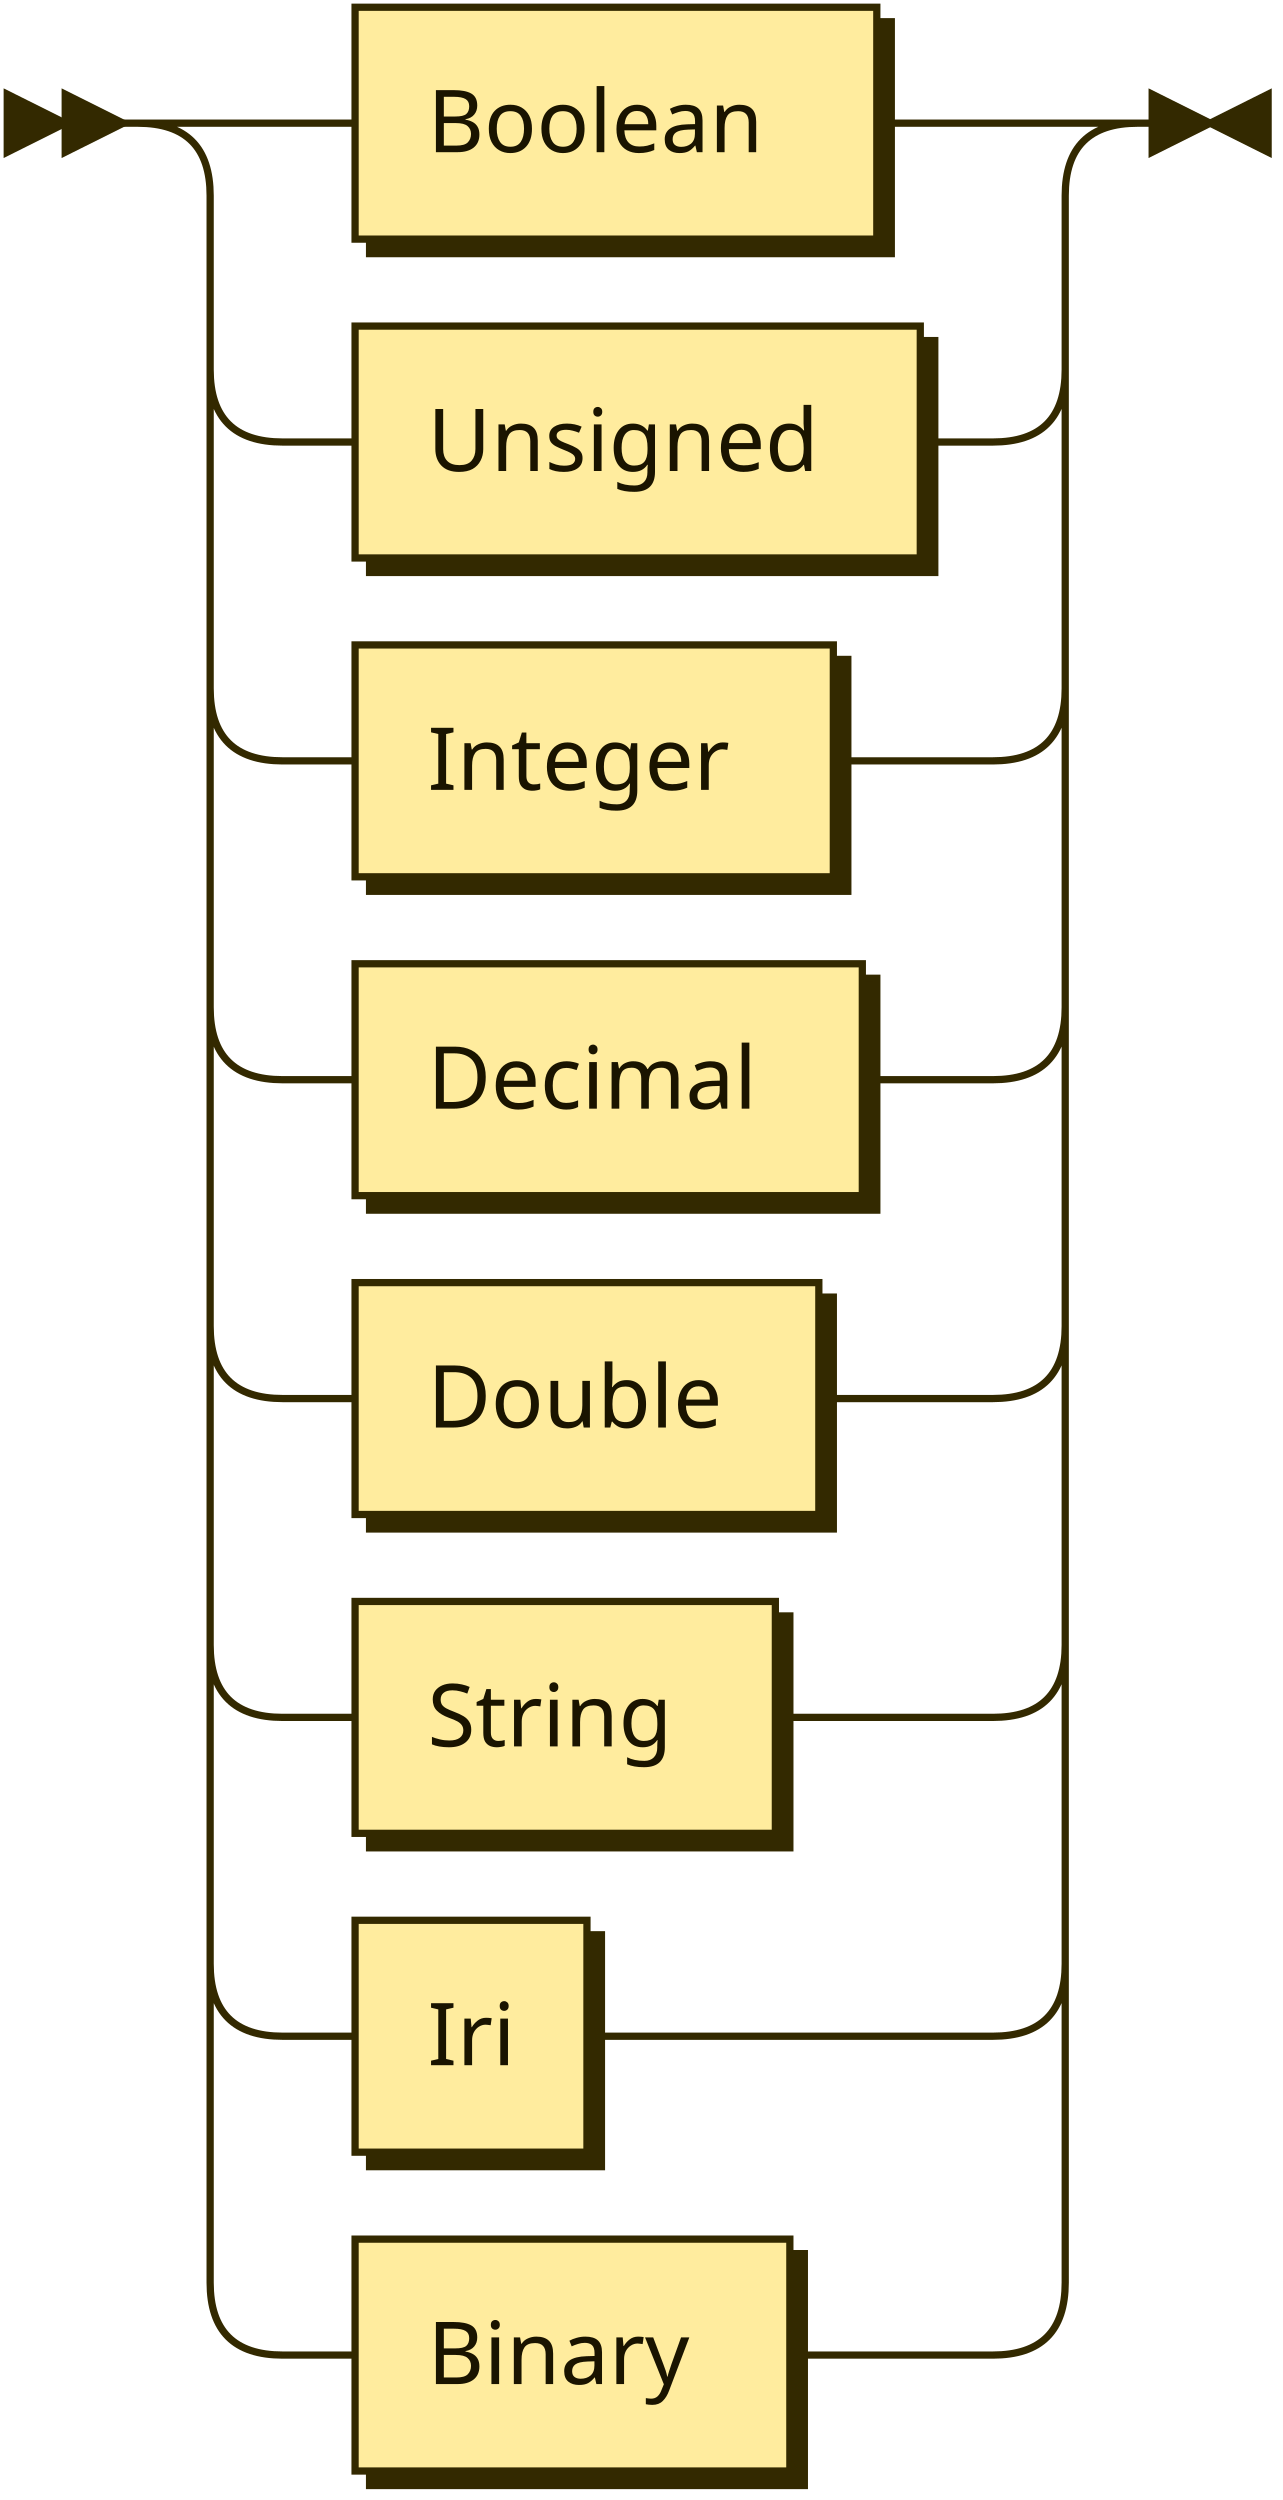
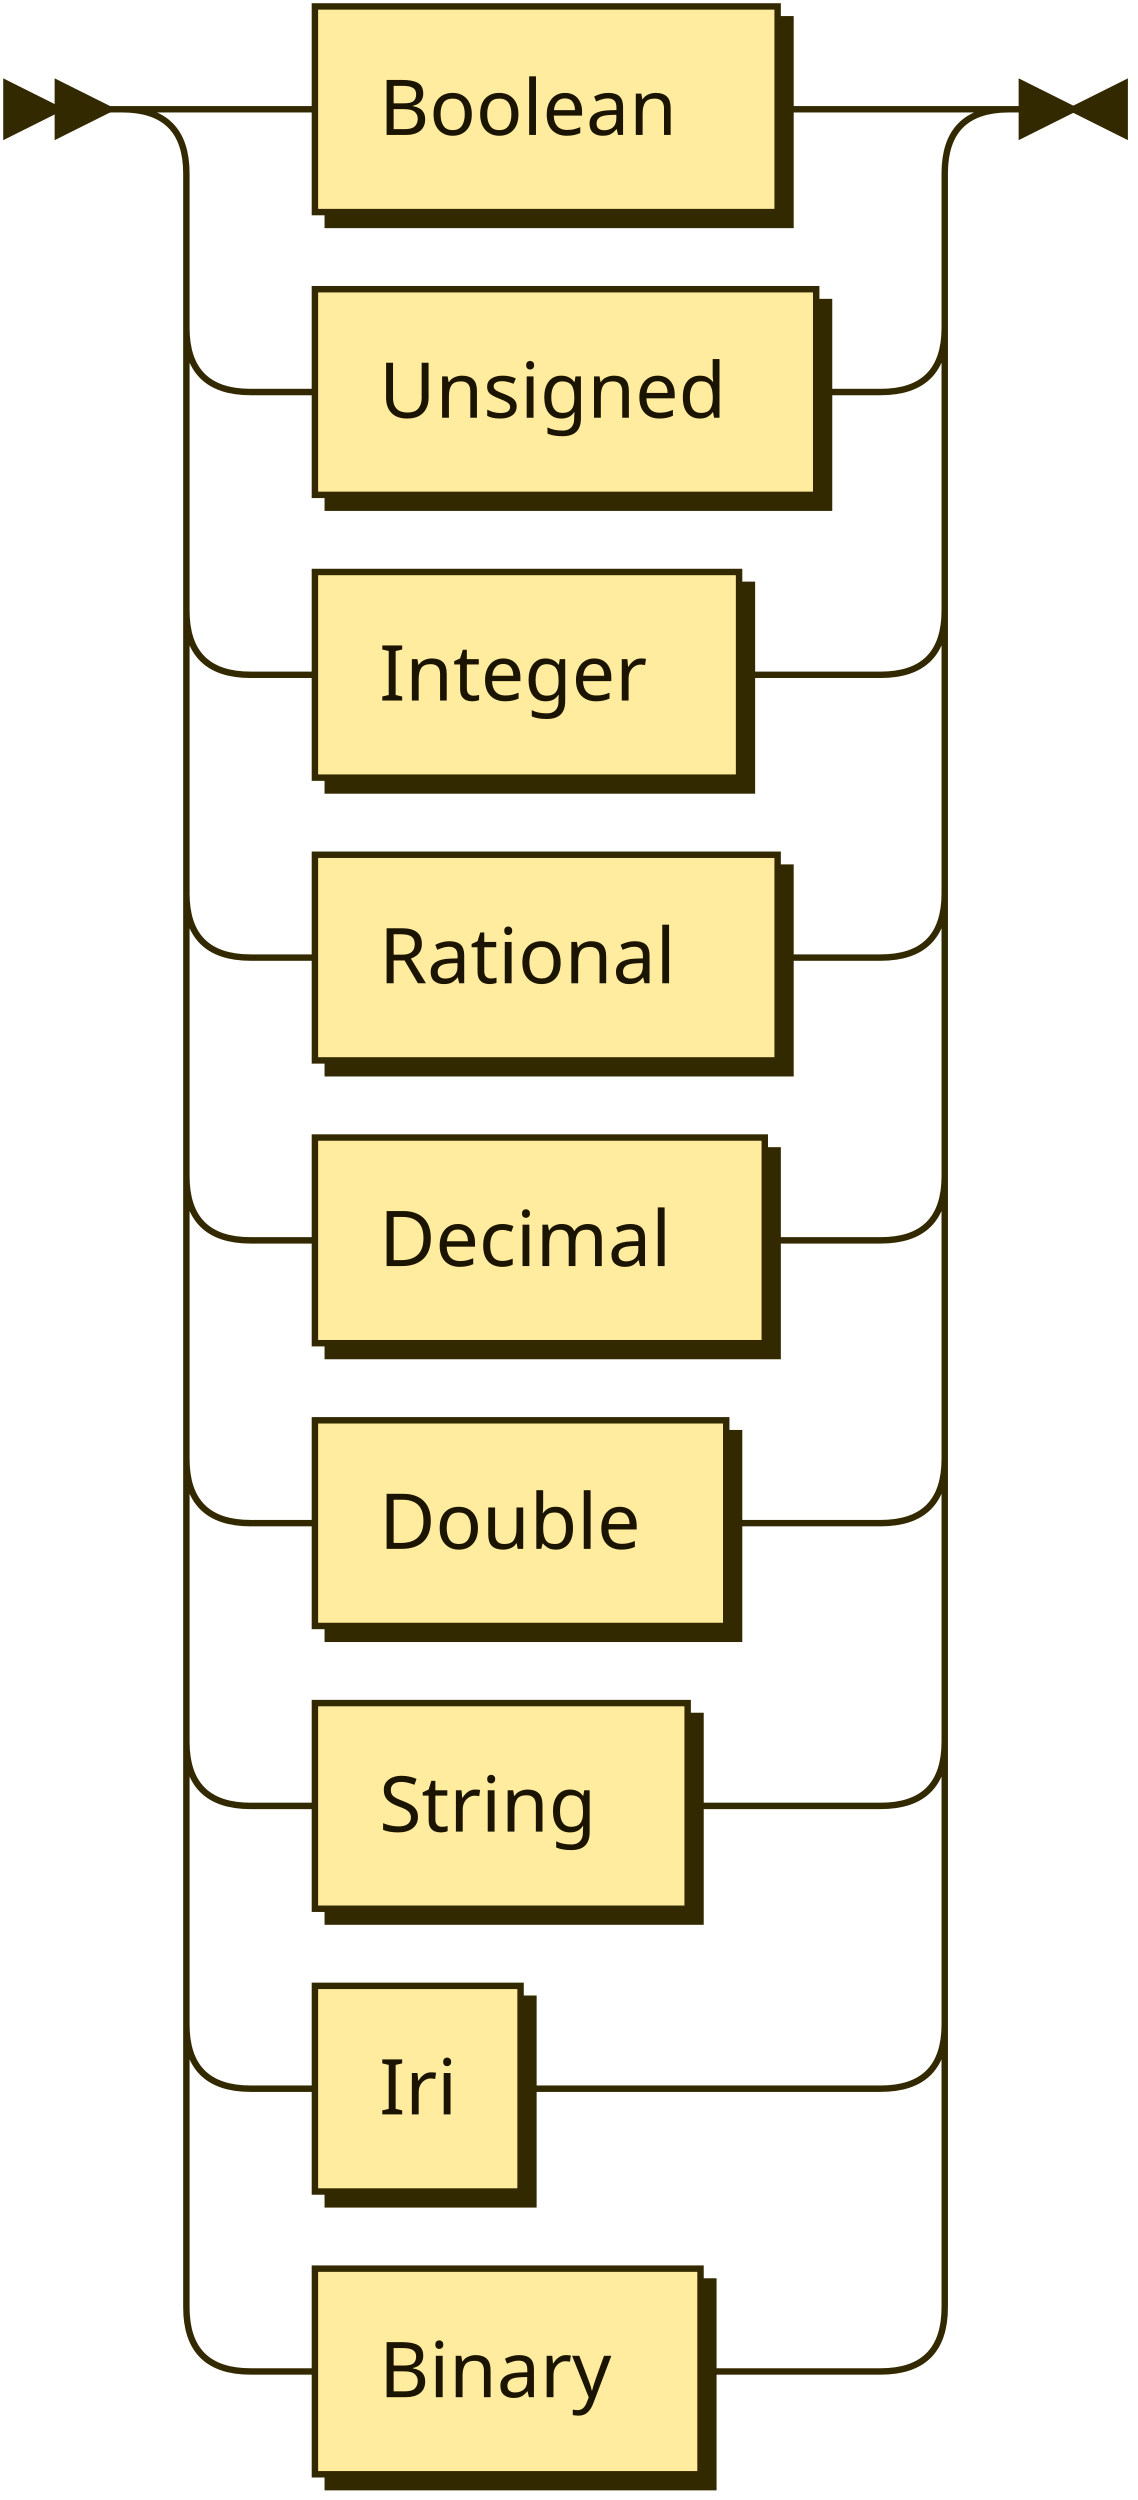
- <svg xmlns="http://www.w3.org/2000/svg" xmlns:xlink="http://www.w3.org/1999/xlink" width="177" height="345">
+ <svg xmlns="http://www.w3.org/2000/svg" xmlns:xlink="http://www.w3.org/1999/xlink" width="177" height="389">
  <defs>
    <style type="text/css">
    @namespace "http://www.w3.org/2000/svg";
    .line                 {fill: none; stroke: #332900; stroke-width: 1;}
    .bold-line            {stroke: #141000; shape-rendering: crispEdges; stroke-width: 2;}
    .thin-line            {stroke: #1F1800; shape-rendering: crispEdges}
    .filled               {fill: #332900; stroke: none;}
    text.terminal         {font-family: Verdana, Sans-serif;
                            font-size: 12px;
                            fill: #141000;
                            font-weight: bold;
                          }
    text.nonterminal      {font-family: Verdana, Sans-serif;
                            font-size: 12px;
                            fill: #1A1400;
                            font-weight: normal;
                          }
    text.regexp           {font-family: Verdana, Sans-serif;
                            font-size: 12px;
                            fill: #1F1800;
                            font-weight: normal;
                          }
    rect, circle, polygon {fill: #332900; stroke: #332900;}
    rect.terminal         {fill: #FFDB4D; stroke: #332900; stroke-width: 1;}
    rect.nonterminal      {fill: #FFEC9E; stroke: #332900; stroke-width: 1;}
    rect.text             {fill: none; stroke: none;}
    polygon.regexp        {fill: #FFF4C7; stroke: #332900; stroke-width: 1;}
  </style>
  </defs>
  <polygon points="9 17 1 13 1 21" />
  <polygon points="17 17 9 13 9 21" />
  <a xlink:href="#Boolean" xlink:title="Boolean">
    <rect x="51" y="3" width="72" height="32" />
    <rect x="49" y="1" width="72" height="32" class="nonterminal" />
    <text class="nonterminal" x="59" y="21">Boolean</text>
  </a>
  <a xlink:href="#Unsigned" xlink:title="Unsigned">
    <rect x="51" y="47" width="78" height="32" />
    <rect x="49" y="45" width="78" height="32" class="nonterminal" />
    <text class="nonterminal" x="59" y="65">Unsigned</text>
  </a>
  <a xlink:href="#Integer" xlink:title="Integer">
    <rect x="51" y="91" width="66" height="32" />
    <rect x="49" y="89" width="66" height="32" class="nonterminal" />
    <text class="nonterminal" x="59" y="109">Integer</text>
  </a>
+   <a xlink:href="#Rational" xlink:title="Rational">
+     <rect x="51" y="135" width="72" height="32" />
+     <rect x="49" y="133" width="72" height="32" class="nonterminal" />
+     <text class="nonterminal" x="59" y="153">Rational</text>
+   </a>
  <a xlink:href="#Decimal" xlink:title="Decimal">
-     <rect x="51" y="135" width="70" height="32" />
-     <rect x="49" y="133" width="70" height="32" class="nonterminal" />
-     <text class="nonterminal" x="59" y="153">Decimal</text>
+     <rect x="51" y="179" width="70" height="32" />
+     <rect x="49" y="177" width="70" height="32" class="nonterminal" />
+     <text class="nonterminal" x="59" y="197">Decimal</text>
  </a>
  <a xlink:href="#Double" xlink:title="Double">
-     <rect x="51" y="179" width="64" height="32" />
-     <rect x="49" y="177" width="64" height="32" class="nonterminal" />
-     <text class="nonterminal" x="59" y="197">Double</text>
+     <rect x="51" y="223" width="64" height="32" />
+     <rect x="49" y="221" width="64" height="32" class="nonterminal" />
+     <text class="nonterminal" x="59" y="241">Double</text>
  </a>
  <a xlink:href="#String" xlink:title="String">
-     <rect x="51" y="223" width="58" height="32" />
-     <rect x="49" y="221" width="58" height="32" class="nonterminal" />
-     <text class="nonterminal" x="59" y="241">String</text>
+     <rect x="51" y="267" width="58" height="32" />
+     <rect x="49" y="265" width="58" height="32" class="nonterminal" />
+     <text class="nonterminal" x="59" y="285">String</text>
  </a>
  <a xlink:href="#Iri" xlink:title="Iri">
-     <rect x="51" y="267" width="32" height="32" />
-     <rect x="49" y="265" width="32" height="32" class="nonterminal" />
-     <text class="nonterminal" x="59" y="285">Iri</text>
+     <rect x="51" y="311" width="32" height="32" />
+     <rect x="49" y="309" width="32" height="32" class="nonterminal" />
+     <text class="nonterminal" x="59" y="329">Iri</text>
  </a>
  <a xlink:href="#Binary" xlink:title="Binary">
-     <rect x="51" y="311" width="60" height="32" />
-     <rect x="49" y="309" width="60" height="32" class="nonterminal" />
-     <text class="nonterminal" x="59" y="329">Binary</text>
+     <rect x="51" y="355" width="60" height="32" />
+     <rect x="49" y="353" width="60" height="32" class="nonterminal" />
+     <text class="nonterminal" x="59" y="373">Binary</text>
  </a>
-   <path class="line" d="m17 17 h2 m20 0 h10 m72 0 h10 m0 0 h6 m-118 0 h20 m98 0 h20 m-138 0 q10 0 10 10 m118 0 q0 -10 10 -10 m-128 10 v24 m118 0 v-24 m-118 24 q0 10 10 10 m98 0 q10 0 10 -10 m-108 10 h10 m78 0 h10 m-108 -10 v20 m118 0 v-20 m-118 20 v24 m118 0 v-24 m-118 24 q0 10 10 10 m98 0 q10 0 10 -10 m-108 10 h10 m66 0 h10 m0 0 h12 m-108 -10 v20 m118 0 v-20 m-118 20 v24 m118 0 v-24 m-118 24 q0 10 10 10 m98 0 q10 0 10 -10 m-108 10 h10 m70 0 h10 m0 0 h8 m-108 -10 v20 m118 0 v-20 m-118 20 v24 m118 0 v-24 m-118 24 q0 10 10 10 m98 0 q10 0 10 -10 m-108 10 h10 m64 0 h10 m0 0 h14 m-108 -10 v20 m118 0 v-20 m-118 20 v24 m118 0 v-24 m-118 24 q0 10 10 10 m98 0 q10 0 10 -10 m-108 10 h10 m58 0 h10 m0 0 h20 m-108 -10 v20 m118 0 v-20 m-118 20 v24 m118 0 v-24 m-118 24 q0 10 10 10 m98 0 q10 0 10 -10 m-108 10 h10 m32 0 h10 m0 0 h46 m-108 -10 v20 m118 0 v-20 m-118 20 v24 m118 0 v-24 m-118 24 q0 10 10 10 m98 0 q10 0 10 -10 m-108 10 h10 m60 0 h10 m0 0 h18 m23 -308 h-3" />
+   <path class="line" d="m17 17 h2 m20 0 h10 m72 0 h10 m0 0 h6 m-118 0 h20 m98 0 h20 m-138 0 q10 0 10 10 m118 0 q0 -10 10 -10 m-128 10 v24 m118 0 v-24 m-118 24 q0 10 10 10 m98 0 q10 0 10 -10 m-108 10 h10 m78 0 h10 m-108 -10 v20 m118 0 v-20 m-118 20 v24 m118 0 v-24 m-118 24 q0 10 10 10 m98 0 q10 0 10 -10 m-108 10 h10 m66 0 h10 m0 0 h12 m-108 -10 v20 m118 0 v-20 m-118 20 v24 m118 0 v-24 m-118 24 q0 10 10 10 m98 0 q10 0 10 -10 m-108 10 h10 m72 0 h10 m0 0 h6 m-108 -10 v20 m118 0 v-20 m-118 20 v24 m118 0 v-24 m-118 24 q0 10 10 10 m98 0 q10 0 10 -10 m-108 10 h10 m70 0 h10 m0 0 h8 m-108 -10 v20 m118 0 v-20 m-118 20 v24 m118 0 v-24 m-118 24 q0 10 10 10 m98 0 q10 0 10 -10 m-108 10 h10 m64 0 h10 m0 0 h14 m-108 -10 v20 m118 0 v-20 m-118 20 v24 m118 0 v-24 m-118 24 q0 10 10 10 m98 0 q10 0 10 -10 m-108 10 h10 m58 0 h10 m0 0 h20 m-108 -10 v20 m118 0 v-20 m-118 20 v24 m118 0 v-24 m-118 24 q0 10 10 10 m98 0 q10 0 10 -10 m-108 10 h10 m32 0 h10 m0 0 h46 m-108 -10 v20 m118 0 v-20 m-118 20 v24 m118 0 v-24 m-118 24 q0 10 10 10 m98 0 q10 0 10 -10 m-108 10 h10 m60 0 h10 m0 0 h18 m23 -352 h-3" />
  <polygon points="167 17 175 13 175 21" />
  <polygon points="167 17 159 13 159 21" />
</svg>
